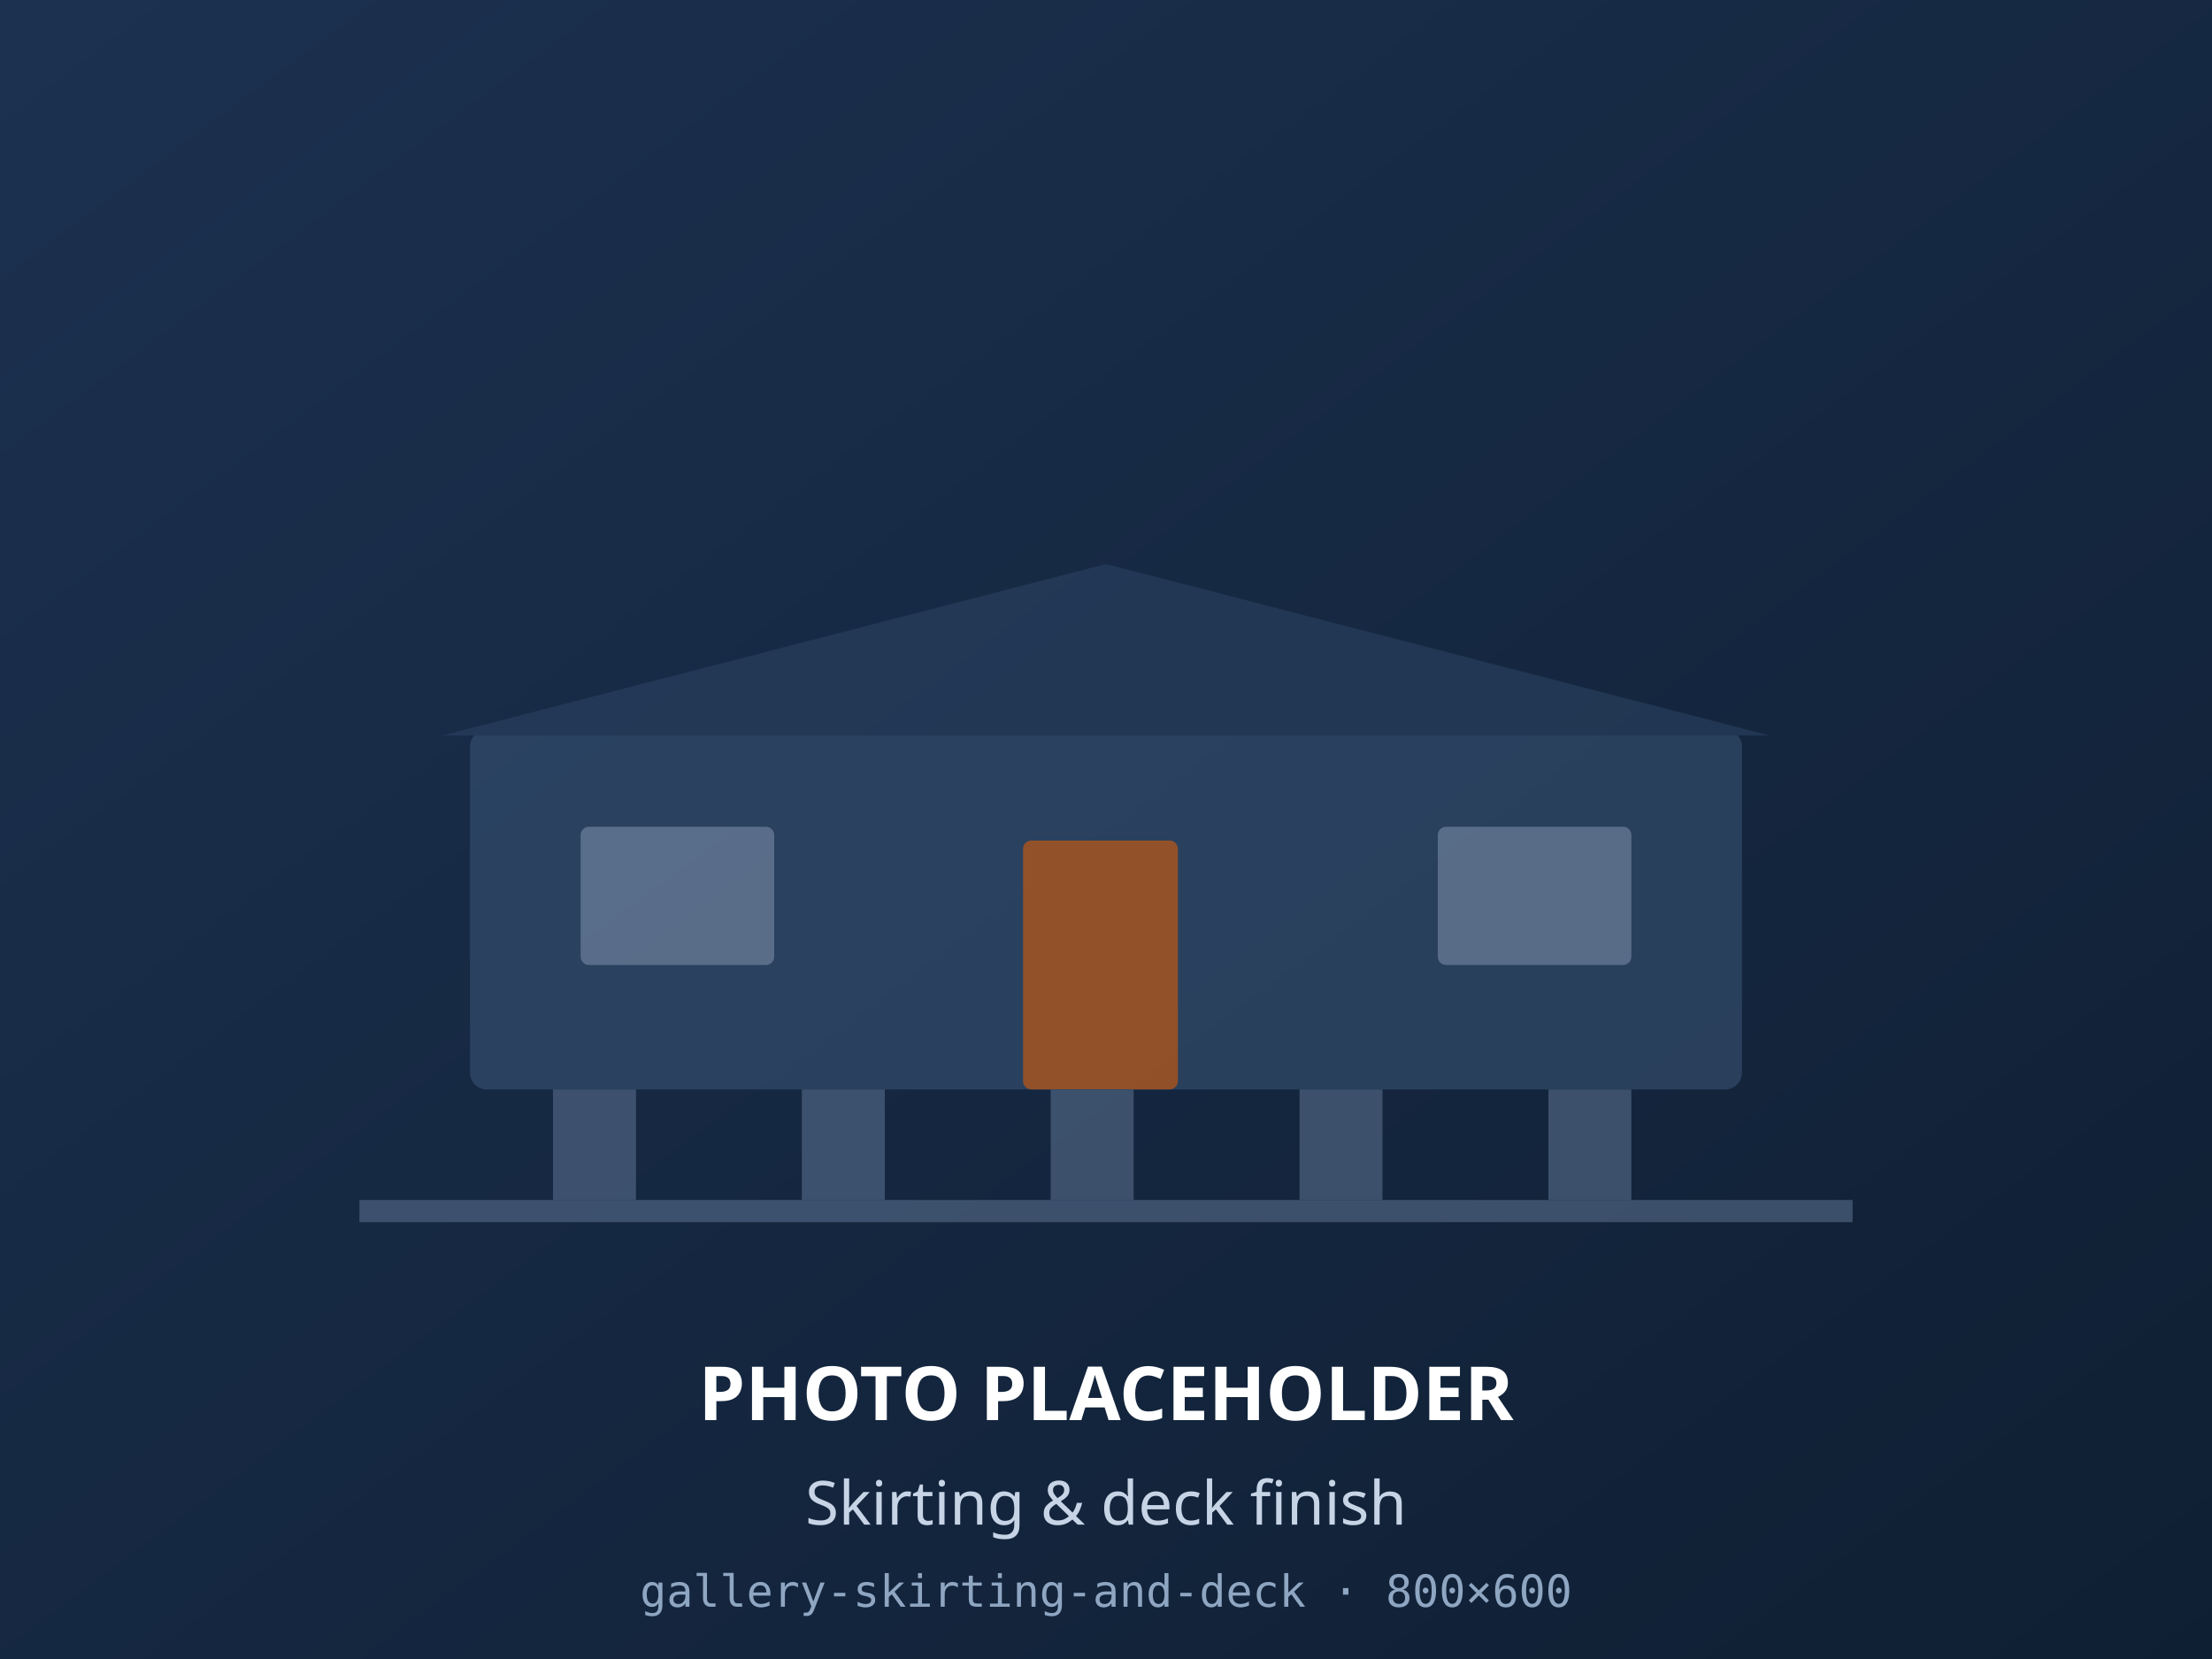
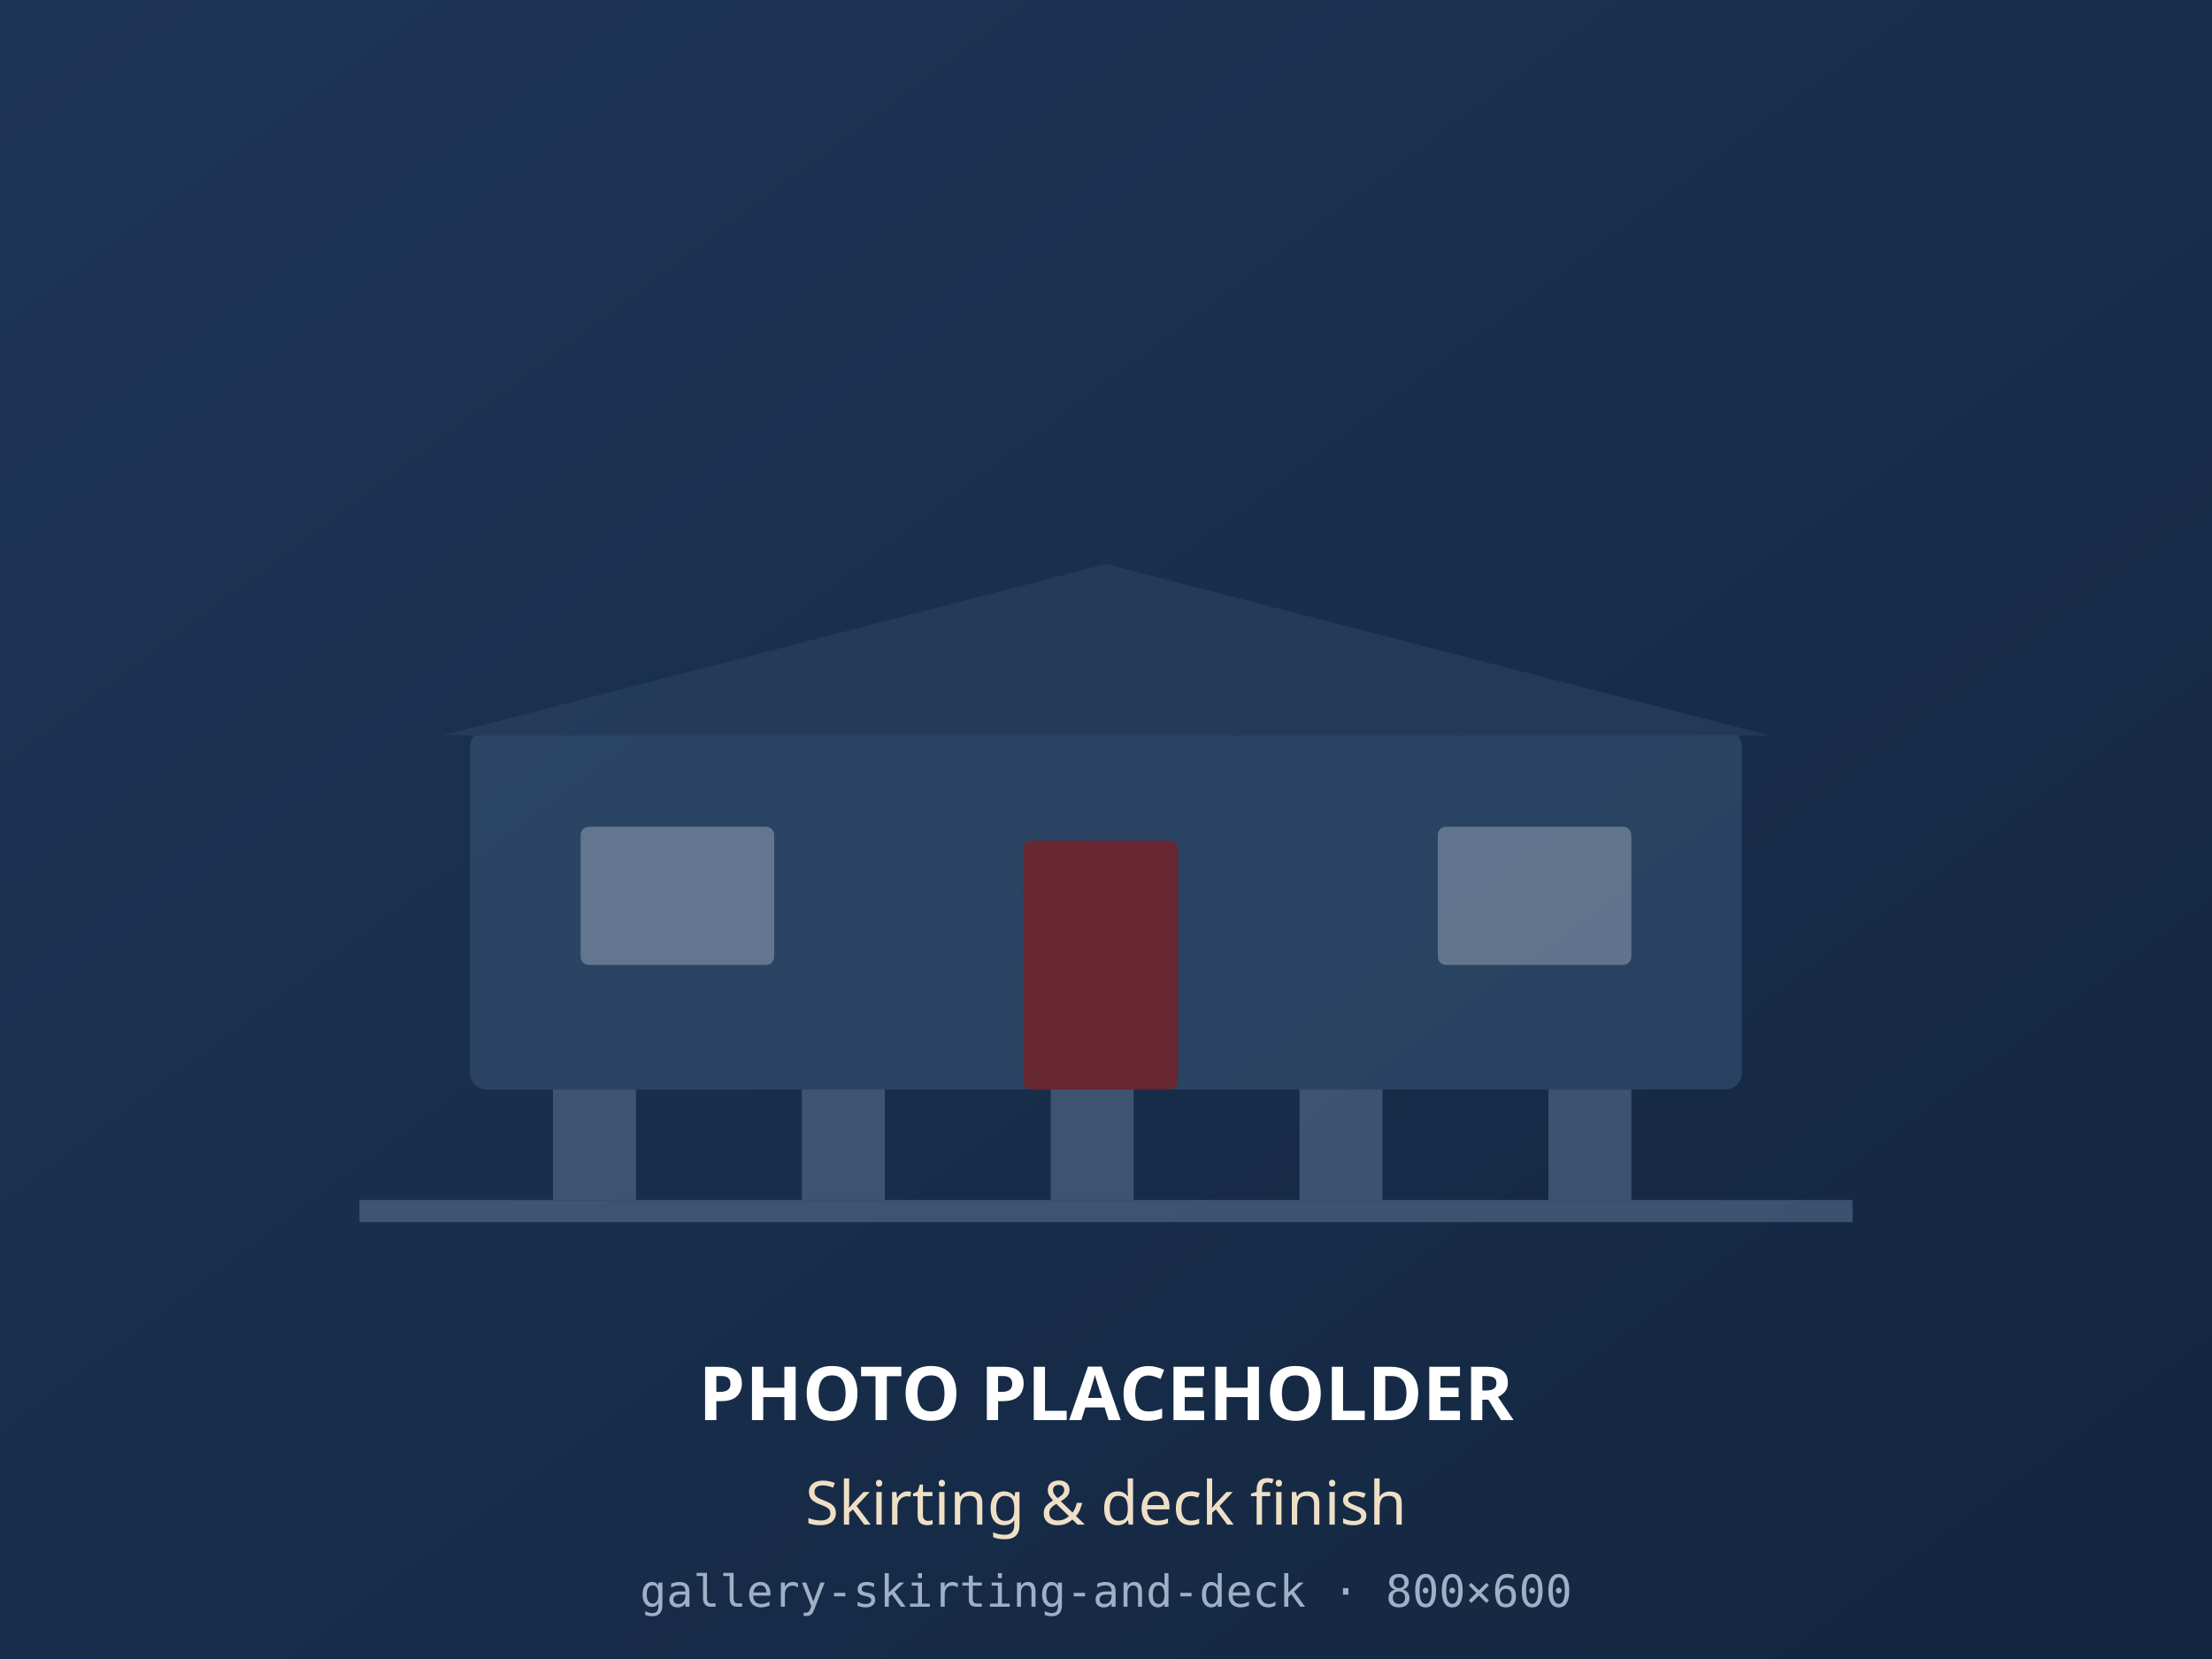
<svg xmlns="http://www.w3.org/2000/svg" width="800" height="600" viewBox="0 0 800 600" role="img" aria-label="Placeholder: Skirting &amp; deck finish">
  <defs>
    <linearGradient id="g" x1="0" y1="0" x2="1" y2="1">
-       <stop offset="0" stop-color="#1c3150" />
-       <stop offset="1" stop-color="#0f1f33" />
+       <stop offset="0" stop-color="#1d3557" />
+       <stop offset="1" stop-color="#13263f" />
    </linearGradient>
  </defs>
  <rect width="800" height="600" fill="url(#g)" />
  <g transform="translate(170 204) scale(1)" opacity="0.55">
    <rect x="0" y="60" width="460" height="130" rx="6" fill="#3b5577" />
    <polygon points="-10,62 230,0 470,62" fill="#2c4462" />
-     <rect x="40" y="95" width="70" height="50" rx="3" fill="#8fa6c2" />
-     <rect x="350" y="95" width="70" height="50" rx="3" fill="#8fa6c2" />
-     <rect x="200" y="100" width="56" height="90" rx="3" fill="#f97316" />
+     <rect x="40" y="95" width="70" height="50" rx="3" fill="#9fb0c6" />
+     <rect x="350" y="95" width="70" height="50" rx="3" fill="#9fb0c6" />
+     <rect x="200" y="100" width="56" height="90" rx="3" fill="#a8231d" />
    <rect x="30" y="190" width="30" height="40" fill="#5c7391" />
    <rect x="120" y="190" width="30" height="40" fill="#5c7391" />
    <rect x="210" y="190" width="30" height="40" fill="#5c7391" />
    <rect x="300" y="190" width="30" height="40" fill="#5c7391" />
    <rect x="390" y="190" width="30" height="40" fill="#5c7391" />
    <rect x="-40" y="230" width="540" height="8" fill="#5c7391" />
  </g>
  <text x="400" y="513.6" fill="#ffffff" font-family="system-ui, sans-serif" font-size="27" font-weight="700" text-anchor="middle">PHOTO PLACEHOLDER</text>
-   <text x="400" y="551.4" fill="#c7d4e6" font-family="system-ui, sans-serif" font-size="22" text-anchor="middle">Skirting &amp; deck finish</text>
-   <text x="400" y="581.1" fill="#8fa6c2" font-family="ui-monospace, monospace" font-size="16" text-anchor="middle">gallery-skirting-and-deck · 800×600</text>
+   <text x="400" y="551.4" fill="#efdfc5" font-family="system-ui, sans-serif" font-size="22" text-anchor="middle">Skirting &amp; deck finish</text>
+   <text x="400" y="581.1" fill="#9fb0c6" font-family="ui-monospace, monospace" font-size="16" text-anchor="middle">gallery-skirting-and-deck · 800×600</text>
</svg>
